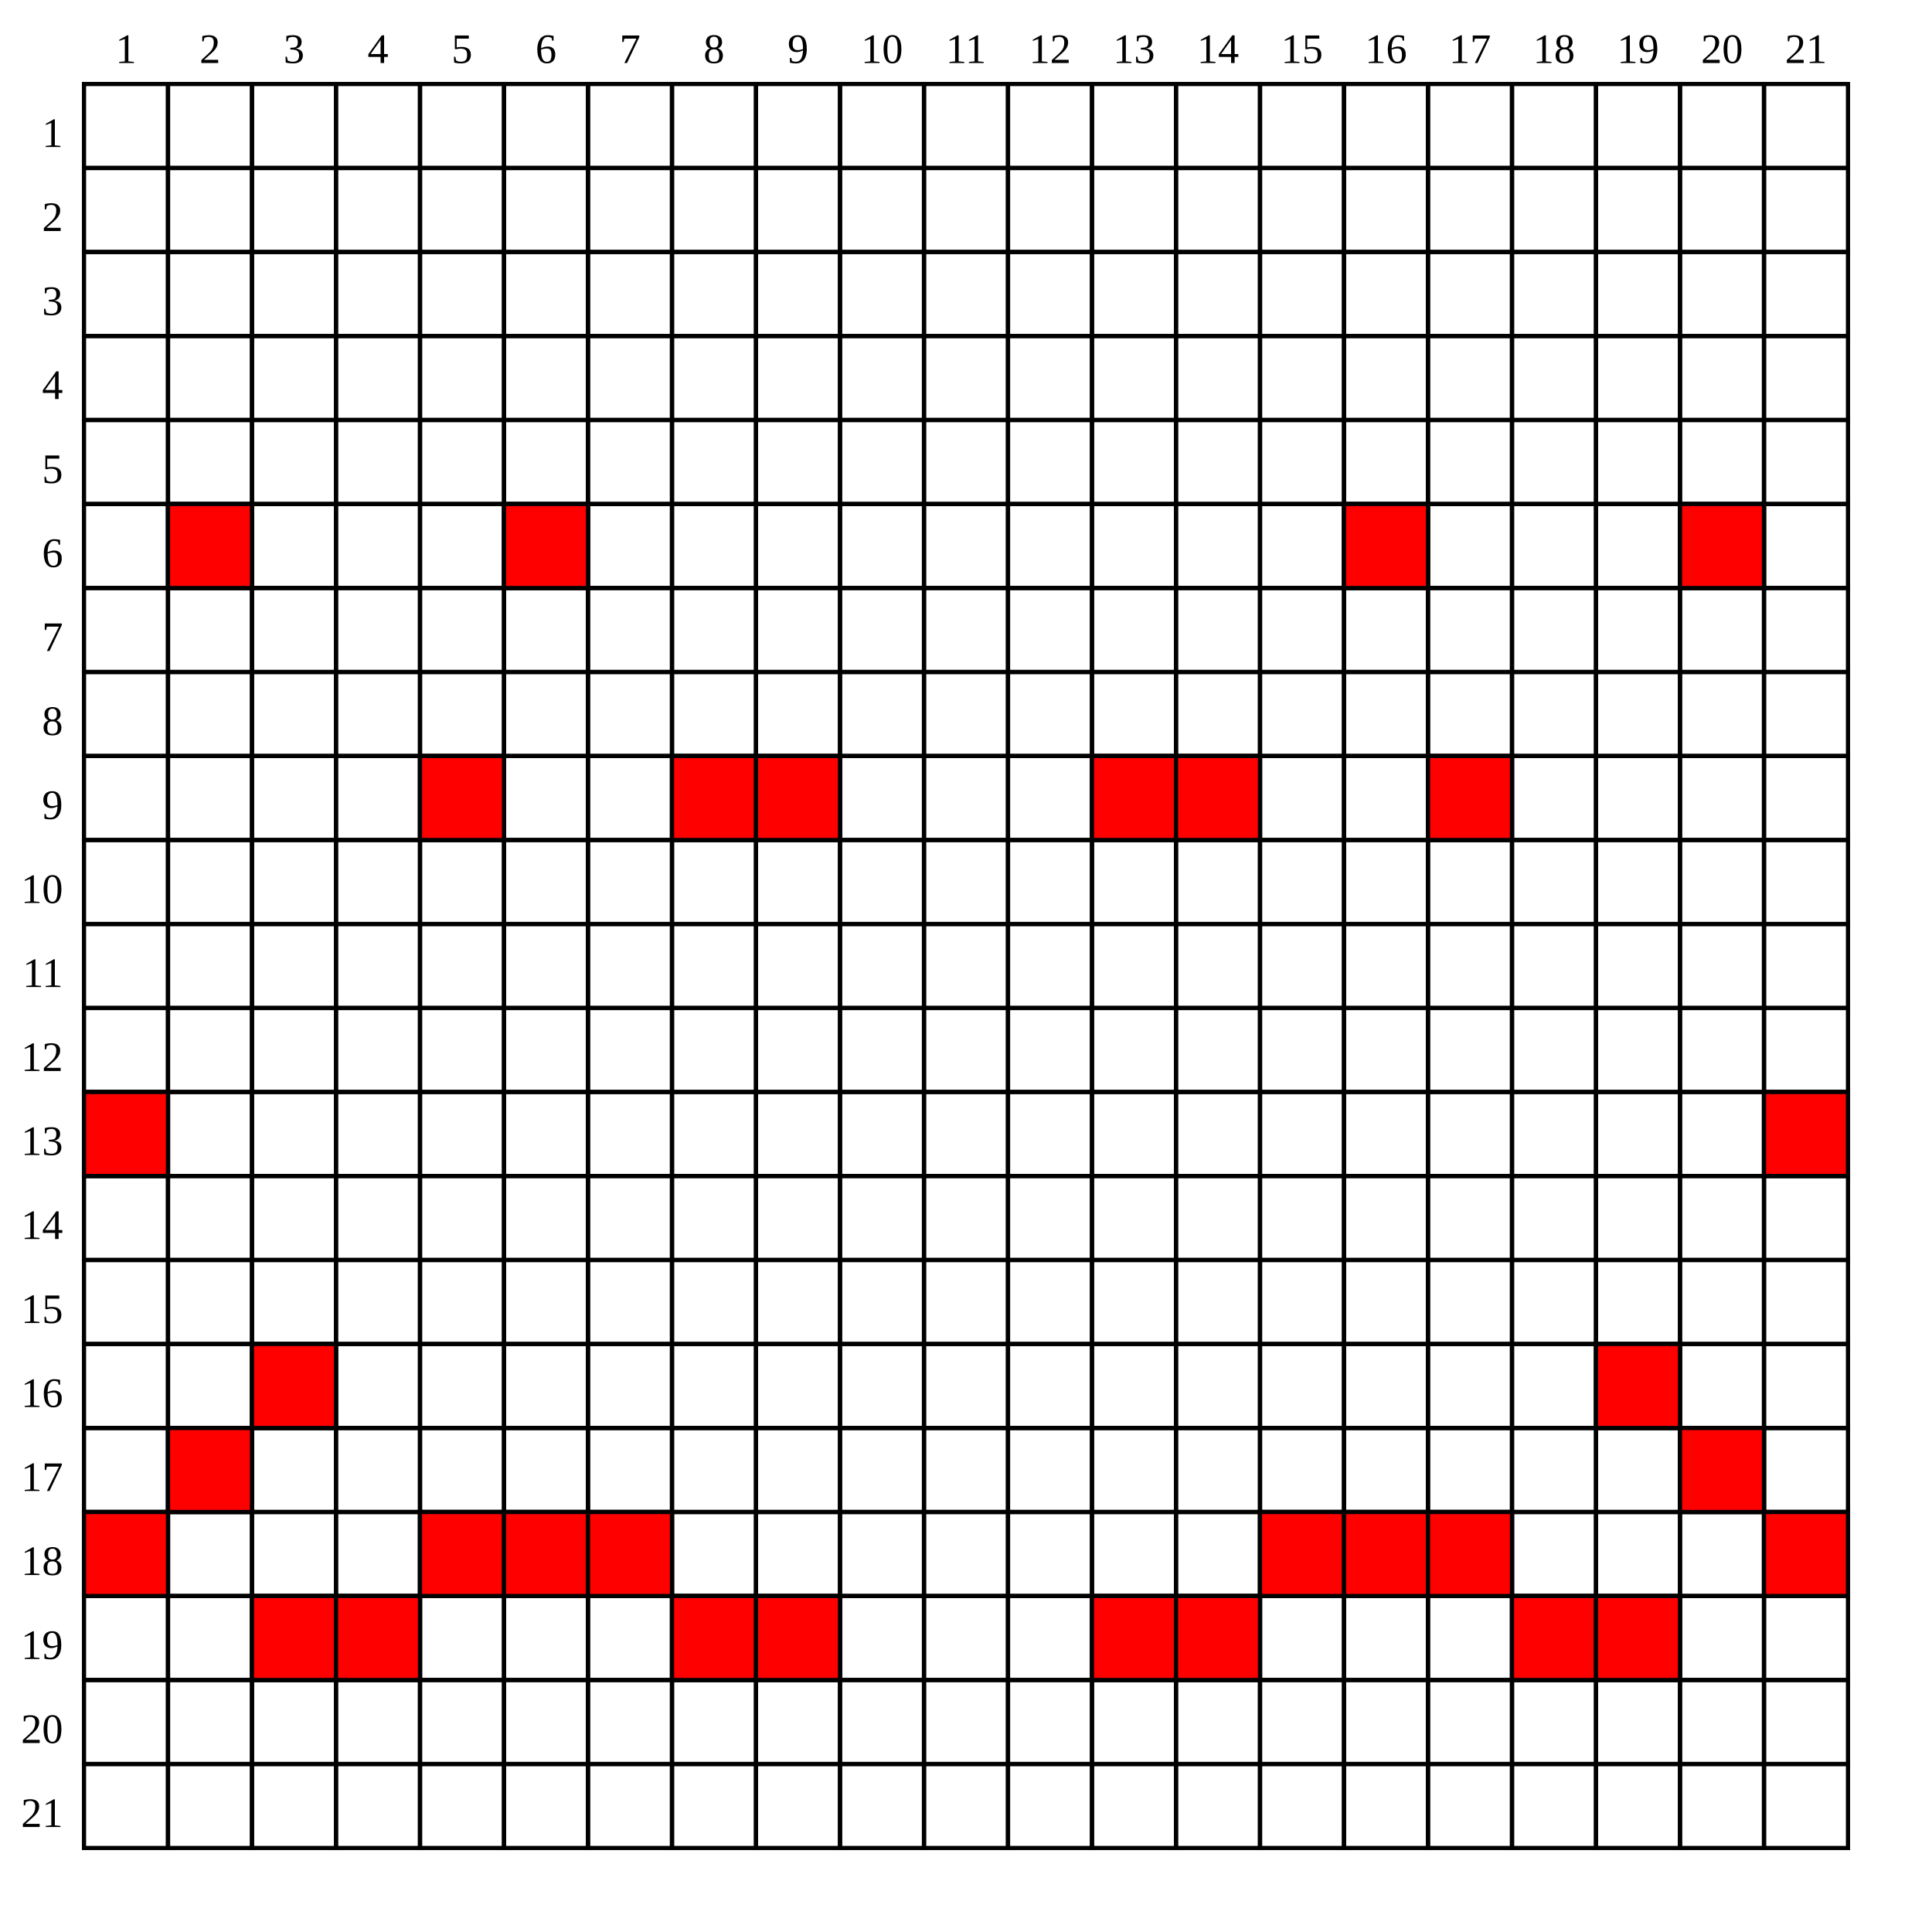
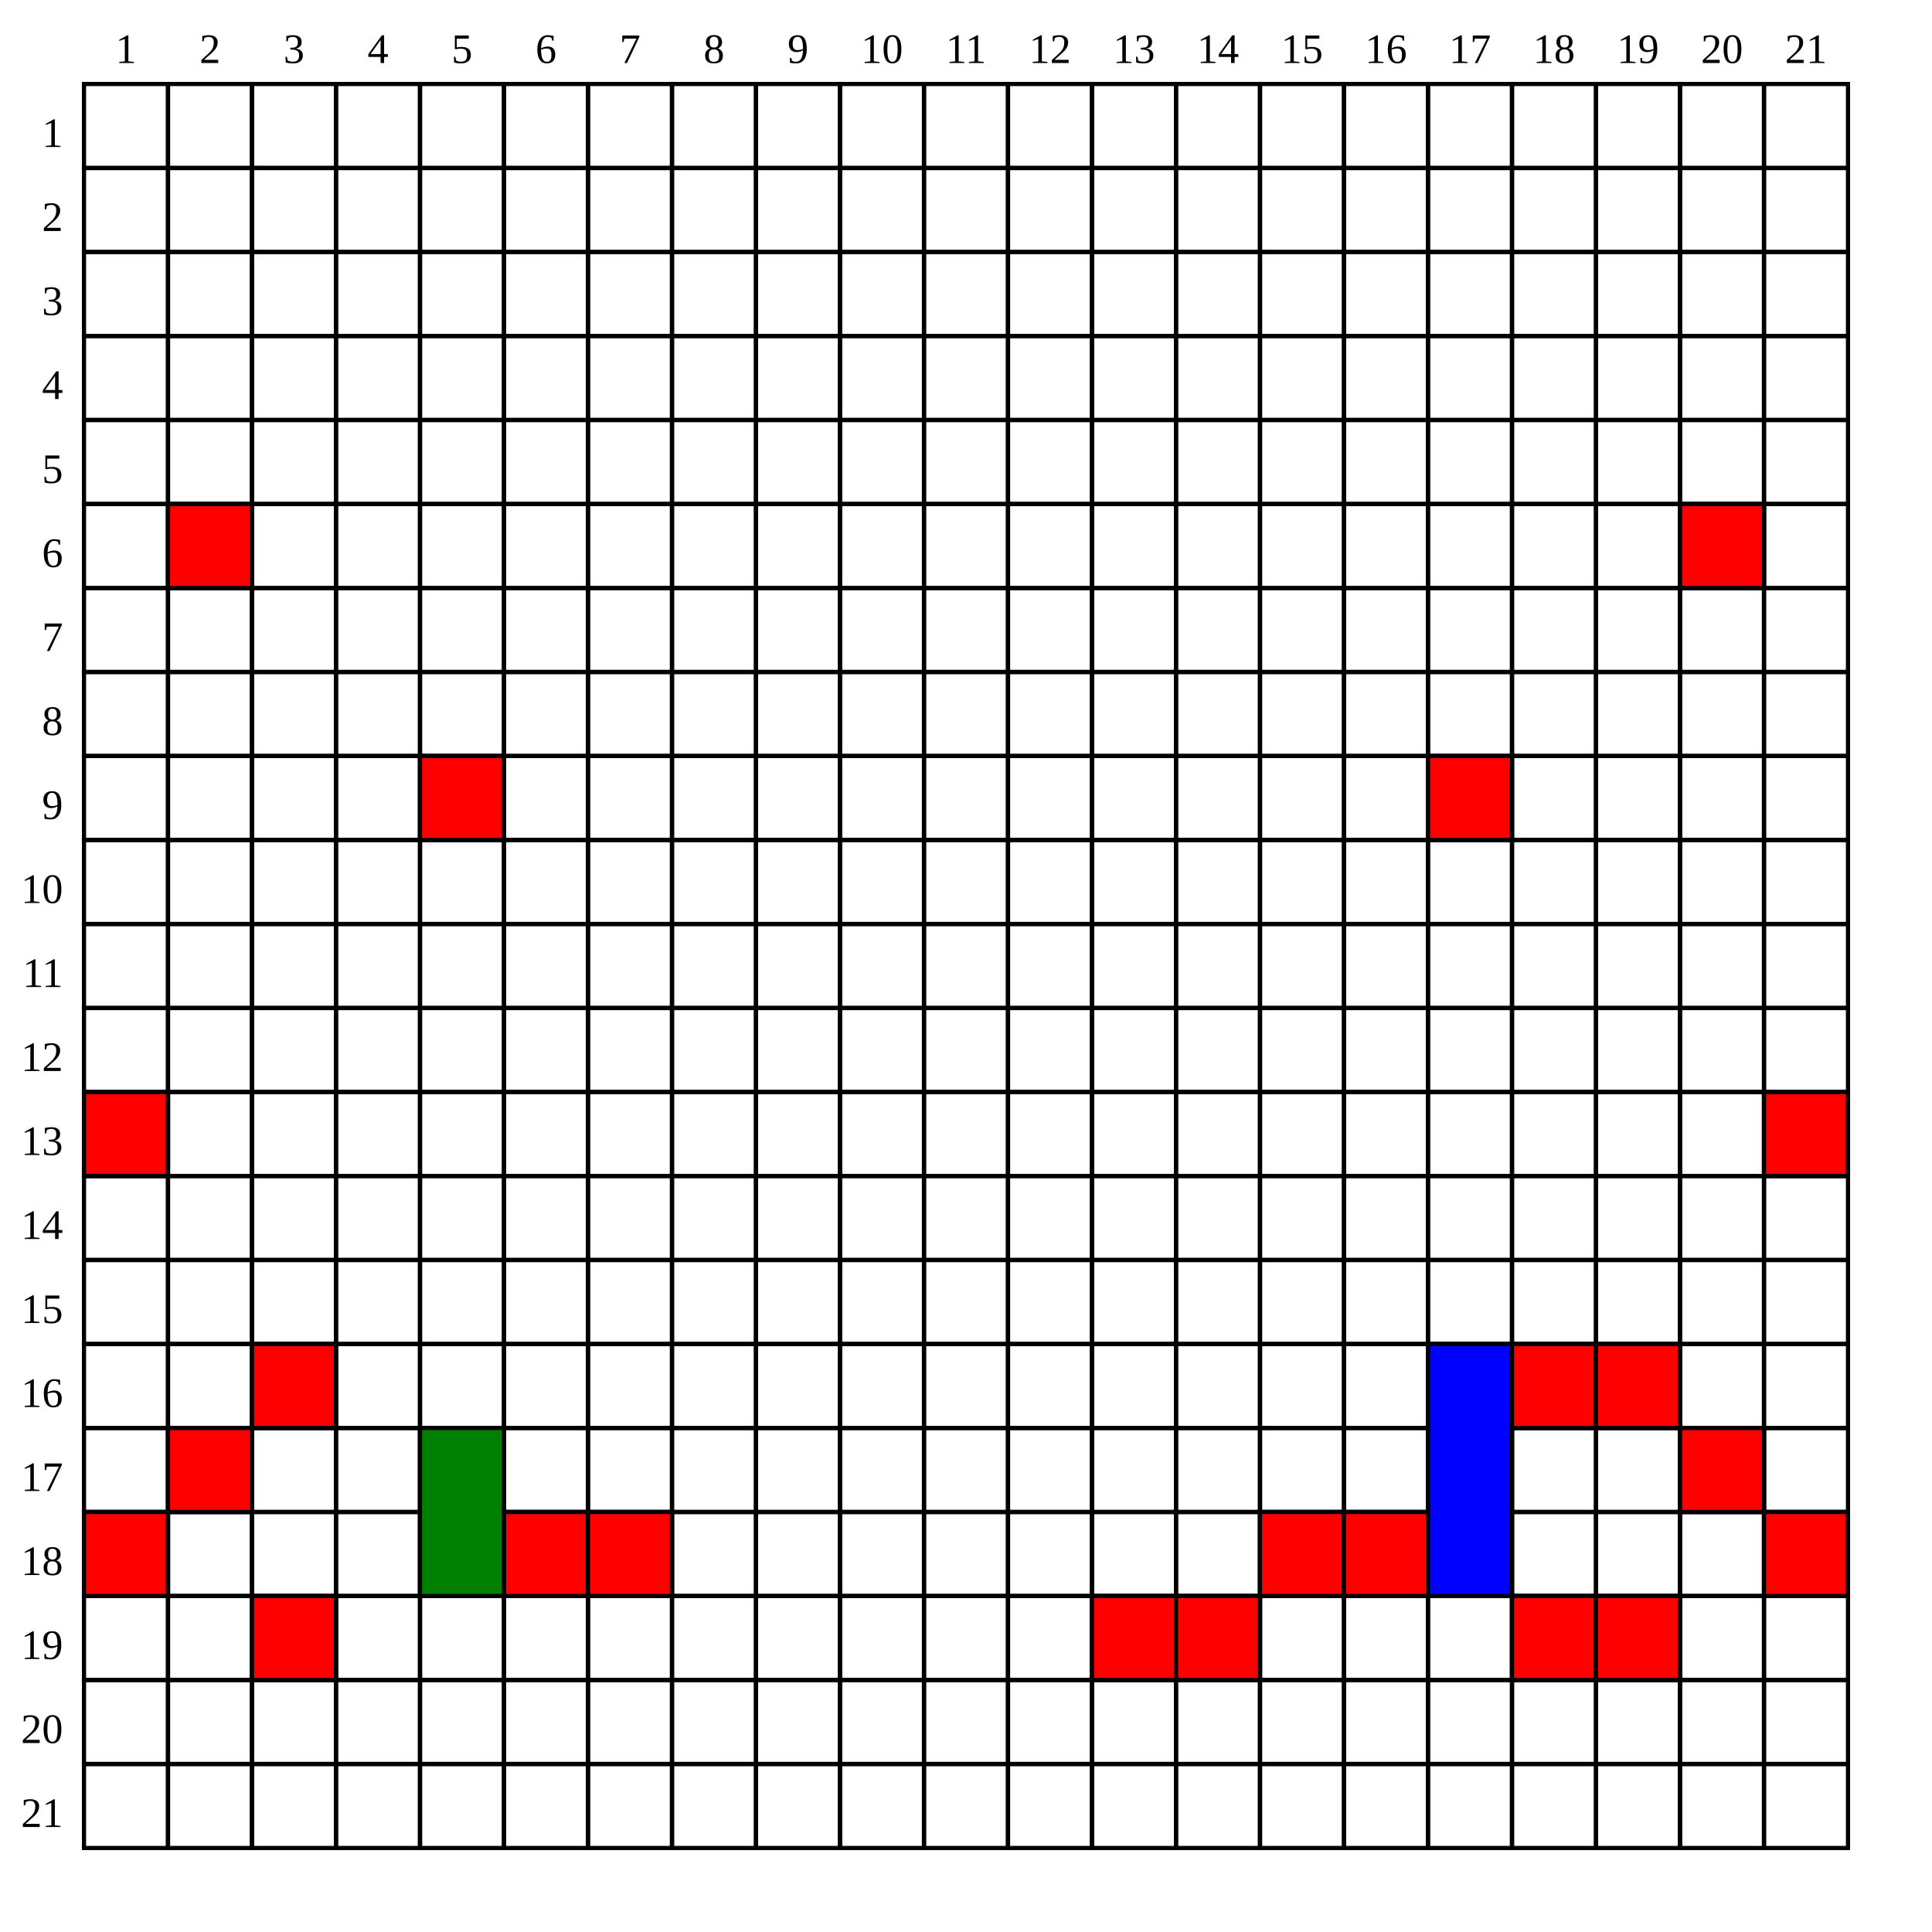
<svg xmlns="http://www.w3.org/2000/svg" baseProfile="full" height="2300" version="1.1" width="2300">
  <defs />
  <rect fill="white" height="2300" width="2300" x="0" y="0" />
  <rect fill="none" height="100" stroke="black" stroke-width="5" width="100" x="100" y="100" />
  <rect fill="none" height="100" stroke="black" stroke-width="5" width="100" x="100" y="200" />
  <rect fill="none" height="100" stroke="black" stroke-width="5" width="100" x="100" y="300" />
  <rect fill="none" height="100" stroke="black" stroke-width="5" width="100" x="100" y="400" />
  <rect fill="none" height="100" stroke="black" stroke-width="5" width="100" x="100" y="500" />
  <rect fill="none" height="100" stroke="black" stroke-width="5" width="100" x="100" y="600" />
  <rect fill="none" height="100" stroke="black" stroke-width="5" width="100" x="100" y="700" />
  <rect fill="none" height="100" stroke="black" stroke-width="5" width="100" x="100" y="800" />
  <rect fill="none" height="100" stroke="black" stroke-width="5" width="100" x="100" y="900" />
  <rect fill="none" height="100" stroke="black" stroke-width="5" width="100" x="100" y="1000" />
  <rect fill="none" height="100" stroke="black" stroke-width="5" width="100" x="100" y="1100" />
  <rect fill="none" height="100" stroke="black" stroke-width="5" width="100" x="100" y="1200" />
  <rect fill="none" height="100" stroke="black" stroke-width="5" width="100" x="100" y="1300" />
  <rect fill="none" height="100" stroke="black" stroke-width="5" width="100" x="100" y="1400" />
  <rect fill="none" height="100" stroke="black" stroke-width="5" width="100" x="100" y="1500" />
  <rect fill="none" height="100" stroke="black" stroke-width="5" width="100" x="100" y="1600" />
  <rect fill="none" height="100" stroke="black" stroke-width="5" width="100" x="100" y="1700" />
  <rect fill="none" height="100" stroke="black" stroke-width="5" width="100" x="100" y="1800" />
  <rect fill="none" height="100" stroke="black" stroke-width="5" width="100" x="100" y="1900" />
  <rect fill="none" height="100" stroke="black" stroke-width="5" width="100" x="100" y="2000" />
  <rect fill="none" height="100" stroke="black" stroke-width="5" width="100" x="100" y="2100" />
  <rect fill="none" height="100" stroke="black" stroke-width="5" width="100" x="200" y="100" />
  <rect fill="none" height="100" stroke="black" stroke-width="5" width="100" x="200" y="200" />
  <rect fill="none" height="100" stroke="black" stroke-width="5" width="100" x="200" y="300" />
  <rect fill="none" height="100" stroke="black" stroke-width="5" width="100" x="200" y="400" />
  <rect fill="none" height="100" stroke="black" stroke-width="5" width="100" x="200" y="500" />
  <rect fill="none" height="100" stroke="black" stroke-width="5" width="100" x="200" y="600" />
  <rect fill="none" height="100" stroke="black" stroke-width="5" width="100" x="200" y="700" />
  <rect fill="none" height="100" stroke="black" stroke-width="5" width="100" x="200" y="800" />
  <rect fill="none" height="100" stroke="black" stroke-width="5" width="100" x="200" y="900" />
  <rect fill="none" height="100" stroke="black" stroke-width="5" width="100" x="200" y="1000" />
  <rect fill="none" height="100" stroke="black" stroke-width="5" width="100" x="200" y="1100" />
  <rect fill="none" height="100" stroke="black" stroke-width="5" width="100" x="200" y="1200" />
  <rect fill="none" height="100" stroke="black" stroke-width="5" width="100" x="200" y="1300" />
  <rect fill="none" height="100" stroke="black" stroke-width="5" width="100" x="200" y="1400" />
  <rect fill="none" height="100" stroke="black" stroke-width="5" width="100" x="200" y="1500" />
  <rect fill="none" height="100" stroke="black" stroke-width="5" width="100" x="200" y="1600" />
  <rect fill="none" height="100" stroke="black" stroke-width="5" width="100" x="200" y="1700" />
  <rect fill="none" height="100" stroke="black" stroke-width="5" width="100" x="200" y="1800" />
  <rect fill="none" height="100" stroke="black" stroke-width="5" width="100" x="200" y="1900" />
  <rect fill="none" height="100" stroke="black" stroke-width="5" width="100" x="200" y="2000" />
  <rect fill="none" height="100" stroke="black" stroke-width="5" width="100" x="200" y="2100" />
  <rect fill="none" height="100" stroke="black" stroke-width="5" width="100" x="300" y="100" />
  <rect fill="none" height="100" stroke="black" stroke-width="5" width="100" x="300" y="200" />
  <rect fill="none" height="100" stroke="black" stroke-width="5" width="100" x="300" y="300" />
  <rect fill="none" height="100" stroke="black" stroke-width="5" width="100" x="300" y="400" />
  <rect fill="none" height="100" stroke="black" stroke-width="5" width="100" x="300" y="500" />
  <rect fill="none" height="100" stroke="black" stroke-width="5" width="100" x="300" y="600" />
  <rect fill="none" height="100" stroke="black" stroke-width="5" width="100" x="300" y="700" />
  <rect fill="none" height="100" stroke="black" stroke-width="5" width="100" x="300" y="800" />
  <rect fill="none" height="100" stroke="black" stroke-width="5" width="100" x="300" y="900" />
  <rect fill="none" height="100" stroke="black" stroke-width="5" width="100" x="300" y="1000" />
  <rect fill="none" height="100" stroke="black" stroke-width="5" width="100" x="300" y="1100" />
  <rect fill="none" height="100" stroke="black" stroke-width="5" width="100" x="300" y="1200" />
  <rect fill="none" height="100" stroke="black" stroke-width="5" width="100" x="300" y="1300" />
  <rect fill="none" height="100" stroke="black" stroke-width="5" width="100" x="300" y="1400" />
  <rect fill="none" height="100" stroke="black" stroke-width="5" width="100" x="300" y="1500" />
  <rect fill="none" height="100" stroke="black" stroke-width="5" width="100" x="300" y="1600" />
  <rect fill="none" height="100" stroke="black" stroke-width="5" width="100" x="300" y="1700" />
  <rect fill="none" height="100" stroke="black" stroke-width="5" width="100" x="300" y="1800" />
  <rect fill="none" height="100" stroke="black" stroke-width="5" width="100" x="300" y="1900" />
  <rect fill="none" height="100" stroke="black" stroke-width="5" width="100" x="300" y="2000" />
  <rect fill="none" height="100" stroke="black" stroke-width="5" width="100" x="300" y="2100" />
  <rect fill="none" height="100" stroke="black" stroke-width="5" width="100" x="400" y="100" />
  <rect fill="none" height="100" stroke="black" stroke-width="5" width="100" x="400" y="200" />
  <rect fill="none" height="100" stroke="black" stroke-width="5" width="100" x="400" y="300" />
  <rect fill="none" height="100" stroke="black" stroke-width="5" width="100" x="400" y="400" />
  <rect fill="none" height="100" stroke="black" stroke-width="5" width="100" x="400" y="500" />
  <rect fill="none" height="100" stroke="black" stroke-width="5" width="100" x="400" y="600" />
  <rect fill="none" height="100" stroke="black" stroke-width="5" width="100" x="400" y="700" />
  <rect fill="none" height="100" stroke="black" stroke-width="5" width="100" x="400" y="800" />
  <rect fill="none" height="100" stroke="black" stroke-width="5" width="100" x="400" y="900" />
  <rect fill="none" height="100" stroke="black" stroke-width="5" width="100" x="400" y="1000" />
  <rect fill="none" height="100" stroke="black" stroke-width="5" width="100" x="400" y="1100" />
  <rect fill="none" height="100" stroke="black" stroke-width="5" width="100" x="400" y="1200" />
  <rect fill="none" height="100" stroke="black" stroke-width="5" width="100" x="400" y="1300" />
  <rect fill="none" height="100" stroke="black" stroke-width="5" width="100" x="400" y="1400" />
  <rect fill="none" height="100" stroke="black" stroke-width="5" width="100" x="400" y="1500" />
  <rect fill="none" height="100" stroke="black" stroke-width="5" width="100" x="400" y="1600" />
  <rect fill="none" height="100" stroke="black" stroke-width="5" width="100" x="400" y="1700" />
  <rect fill="none" height="100" stroke="black" stroke-width="5" width="100" x="400" y="1800" />
  <rect fill="none" height="100" stroke="black" stroke-width="5" width="100" x="400" y="1900" />
  <rect fill="none" height="100" stroke="black" stroke-width="5" width="100" x="400" y="2000" />
  <rect fill="none" height="100" stroke="black" stroke-width="5" width="100" x="400" y="2100" />
  <rect fill="none" height="100" stroke="black" stroke-width="5" width="100" x="500" y="100" />
  <rect fill="none" height="100" stroke="black" stroke-width="5" width="100" x="500" y="200" />
  <rect fill="none" height="100" stroke="black" stroke-width="5" width="100" x="500" y="300" />
  <rect fill="none" height="100" stroke="black" stroke-width="5" width="100" x="500" y="400" />
  <rect fill="none" height="100" stroke="black" stroke-width="5" width="100" x="500" y="500" />
  <rect fill="none" height="100" stroke="black" stroke-width="5" width="100" x="500" y="600" />
  <rect fill="none" height="100" stroke="black" stroke-width="5" width="100" x="500" y="700" />
  <rect fill="none" height="100" stroke="black" stroke-width="5" width="100" x="500" y="800" />
  <rect fill="none" height="100" stroke="black" stroke-width="5" width="100" x="500" y="900" />
  <rect fill="none" height="100" stroke="black" stroke-width="5" width="100" x="500" y="1000" />
  <rect fill="none" height="100" stroke="black" stroke-width="5" width="100" x="500" y="1100" />
  <rect fill="none" height="100" stroke="black" stroke-width="5" width="100" x="500" y="1200" />
  <rect fill="none" height="100" stroke="black" stroke-width="5" width="100" x="500" y="1300" />
  <rect fill="none" height="100" stroke="black" stroke-width="5" width="100" x="500" y="1400" />
  <rect fill="none" height="100" stroke="black" stroke-width="5" width="100" x="500" y="1500" />
  <rect fill="none" height="100" stroke="black" stroke-width="5" width="100" x="500" y="1600" />
  <rect fill="none" height="100" stroke="black" stroke-width="5" width="100" x="500" y="1700" />
  <rect fill="none" height="100" stroke="black" stroke-width="5" width="100" x="500" y="1800" />
  <rect fill="none" height="100" stroke="black" stroke-width="5" width="100" x="500" y="1900" />
  <rect fill="none" height="100" stroke="black" stroke-width="5" width="100" x="500" y="2000" />
  <rect fill="none" height="100" stroke="black" stroke-width="5" width="100" x="500" y="2100" />
  <rect fill="none" height="100" stroke="black" stroke-width="5" width="100" x="600" y="100" />
  <rect fill="none" height="100" stroke="black" stroke-width="5" width="100" x="600" y="200" />
  <rect fill="none" height="100" stroke="black" stroke-width="5" width="100" x="600" y="300" />
  <rect fill="none" height="100" stroke="black" stroke-width="5" width="100" x="600" y="400" />
  <rect fill="none" height="100" stroke="black" stroke-width="5" width="100" x="600" y="500" />
  <rect fill="none" height="100" stroke="black" stroke-width="5" width="100" x="600" y="600" />
  <rect fill="none" height="100" stroke="black" stroke-width="5" width="100" x="600" y="700" />
  <rect fill="none" height="100" stroke="black" stroke-width="5" width="100" x="600" y="800" />
  <rect fill="none" height="100" stroke="black" stroke-width="5" width="100" x="600" y="900" />
  <rect fill="none" height="100" stroke="black" stroke-width="5" width="100" x="600" y="1000" />
  <rect fill="none" height="100" stroke="black" stroke-width="5" width="100" x="600" y="1100" />
  <rect fill="none" height="100" stroke="black" stroke-width="5" width="100" x="600" y="1200" />
  <rect fill="none" height="100" stroke="black" stroke-width="5" width="100" x="600" y="1300" />
  <rect fill="none" height="100" stroke="black" stroke-width="5" width="100" x="600" y="1400" />
  <rect fill="none" height="100" stroke="black" stroke-width="5" width="100" x="600" y="1500" />
  <rect fill="none" height="100" stroke="black" stroke-width="5" width="100" x="600" y="1600" />
  <rect fill="none" height="100" stroke="black" stroke-width="5" width="100" x="600" y="1700" />
  <rect fill="none" height="100" stroke="black" stroke-width="5" width="100" x="600" y="1800" />
  <rect fill="none" height="100" stroke="black" stroke-width="5" width="100" x="600" y="1900" />
  <rect fill="none" height="100" stroke="black" stroke-width="5" width="100" x="600" y="2000" />
  <rect fill="none" height="100" stroke="black" stroke-width="5" width="100" x="600" y="2100" />
  <rect fill="none" height="100" stroke="black" stroke-width="5" width="100" x="700" y="100" />
  <rect fill="none" height="100" stroke="black" stroke-width="5" width="100" x="700" y="200" />
  <rect fill="none" height="100" stroke="black" stroke-width="5" width="100" x="700" y="300" />
  <rect fill="none" height="100" stroke="black" stroke-width="5" width="100" x="700" y="400" />
  <rect fill="none" height="100" stroke="black" stroke-width="5" width="100" x="700" y="500" />
  <rect fill="none" height="100" stroke="black" stroke-width="5" width="100" x="700" y="600" />
  <rect fill="none" height="100" stroke="black" stroke-width="5" width="100" x="700" y="700" />
  <rect fill="none" height="100" stroke="black" stroke-width="5" width="100" x="700" y="800" />
  <rect fill="none" height="100" stroke="black" stroke-width="5" width="100" x="700" y="900" />
  <rect fill="none" height="100" stroke="black" stroke-width="5" width="100" x="700" y="1000" />
  <rect fill="none" height="100" stroke="black" stroke-width="5" width="100" x="700" y="1100" />
  <rect fill="none" height="100" stroke="black" stroke-width="5" width="100" x="700" y="1200" />
  <rect fill="none" height="100" stroke="black" stroke-width="5" width="100" x="700" y="1300" />
  <rect fill="none" height="100" stroke="black" stroke-width="5" width="100" x="700" y="1400" />
  <rect fill="none" height="100" stroke="black" stroke-width="5" width="100" x="700" y="1500" />
  <rect fill="none" height="100" stroke="black" stroke-width="5" width="100" x="700" y="1600" />
  <rect fill="none" height="100" stroke="black" stroke-width="5" width="100" x="700" y="1700" />
  <rect fill="none" height="100" stroke="black" stroke-width="5" width="100" x="700" y="1800" />
  <rect fill="none" height="100" stroke="black" stroke-width="5" width="100" x="700" y="1900" />
  <rect fill="none" height="100" stroke="black" stroke-width="5" width="100" x="700" y="2000" />
  <rect fill="none" height="100" stroke="black" stroke-width="5" width="100" x="700" y="2100" />
  <rect fill="none" height="100" stroke="black" stroke-width="5" width="100" x="800" y="100" />
  <rect fill="none" height="100" stroke="black" stroke-width="5" width="100" x="800" y="200" />
  <rect fill="none" height="100" stroke="black" stroke-width="5" width="100" x="800" y="300" />
  <rect fill="none" height="100" stroke="black" stroke-width="5" width="100" x="800" y="400" />
  <rect fill="none" height="100" stroke="black" stroke-width="5" width="100" x="800" y="500" />
  <rect fill="none" height="100" stroke="black" stroke-width="5" width="100" x="800" y="600" />
  <rect fill="none" height="100" stroke="black" stroke-width="5" width="100" x="800" y="700" />
  <rect fill="none" height="100" stroke="black" stroke-width="5" width="100" x="800" y="800" />
  <rect fill="none" height="100" stroke="black" stroke-width="5" width="100" x="800" y="900" />
  <rect fill="none" height="100" stroke="black" stroke-width="5" width="100" x="800" y="1000" />
  <rect fill="none" height="100" stroke="black" stroke-width="5" width="100" x="800" y="1100" />
  <rect fill="none" height="100" stroke="black" stroke-width="5" width="100" x="800" y="1200" />
  <rect fill="none" height="100" stroke="black" stroke-width="5" width="100" x="800" y="1300" />
  <rect fill="none" height="100" stroke="black" stroke-width="5" width="100" x="800" y="1400" />
  <rect fill="none" height="100" stroke="black" stroke-width="5" width="100" x="800" y="1500" />
  <rect fill="none" height="100" stroke="black" stroke-width="5" width="100" x="800" y="1600" />
  <rect fill="none" height="100" stroke="black" stroke-width="5" width="100" x="800" y="1700" />
  <rect fill="none" height="100" stroke="black" stroke-width="5" width="100" x="800" y="1800" />
  <rect fill="none" height="100" stroke="black" stroke-width="5" width="100" x="800" y="1900" />
  <rect fill="none" height="100" stroke="black" stroke-width="5" width="100" x="800" y="2000" />
  <rect fill="none" height="100" stroke="black" stroke-width="5" width="100" x="800" y="2100" />
  <rect fill="none" height="100" stroke="black" stroke-width="5" width="100" x="900" y="100" />
  <rect fill="none" height="100" stroke="black" stroke-width="5" width="100" x="900" y="200" />
  <rect fill="none" height="100" stroke="black" stroke-width="5" width="100" x="900" y="300" />
  <rect fill="none" height="100" stroke="black" stroke-width="5" width="100" x="900" y="400" />
  <rect fill="none" height="100" stroke="black" stroke-width="5" width="100" x="900" y="500" />
  <rect fill="none" height="100" stroke="black" stroke-width="5" width="100" x="900" y="600" />
  <rect fill="none" height="100" stroke="black" stroke-width="5" width="100" x="900" y="700" />
  <rect fill="none" height="100" stroke="black" stroke-width="5" width="100" x="900" y="800" />
  <rect fill="none" height="100" stroke="black" stroke-width="5" width="100" x="900" y="900" />
  <rect fill="none" height="100" stroke="black" stroke-width="5" width="100" x="900" y="1000" />
  <rect fill="none" height="100" stroke="black" stroke-width="5" width="100" x="900" y="1100" />
  <rect fill="none" height="100" stroke="black" stroke-width="5" width="100" x="900" y="1200" />
  <rect fill="none" height="100" stroke="black" stroke-width="5" width="100" x="900" y="1300" />
  <rect fill="none" height="100" stroke="black" stroke-width="5" width="100" x="900" y="1400" />
  <rect fill="none" height="100" stroke="black" stroke-width="5" width="100" x="900" y="1500" />
  <rect fill="none" height="100" stroke="black" stroke-width="5" width="100" x="900" y="1600" />
  <rect fill="none" height="100" stroke="black" stroke-width="5" width="100" x="900" y="1700" />
  <rect fill="none" height="100" stroke="black" stroke-width="5" width="100" x="900" y="1800" />
  <rect fill="none" height="100" stroke="black" stroke-width="5" width="100" x="900" y="1900" />
  <rect fill="none" height="100" stroke="black" stroke-width="5" width="100" x="900" y="2000" />
  <rect fill="none" height="100" stroke="black" stroke-width="5" width="100" x="900" y="2100" />
  <rect fill="none" height="100" stroke="black" stroke-width="5" width="100" x="1000" y="100" />
  <rect fill="none" height="100" stroke="black" stroke-width="5" width="100" x="1000" y="200" />
  <rect fill="none" height="100" stroke="black" stroke-width="5" width="100" x="1000" y="300" />
  <rect fill="none" height="100" stroke="black" stroke-width="5" width="100" x="1000" y="400" />
  <rect fill="none" height="100" stroke="black" stroke-width="5" width="100" x="1000" y="500" />
  <rect fill="none" height="100" stroke="black" stroke-width="5" width="100" x="1000" y="600" />
  <rect fill="none" height="100" stroke="black" stroke-width="5" width="100" x="1000" y="700" />
  <rect fill="none" height="100" stroke="black" stroke-width="5" width="100" x="1000" y="800" />
  <rect fill="none" height="100" stroke="black" stroke-width="5" width="100" x="1000" y="900" />
  <rect fill="none" height="100" stroke="black" stroke-width="5" width="100" x="1000" y="1000" />
  <rect fill="none" height="100" stroke="black" stroke-width="5" width="100" x="1000" y="1100" />
  <rect fill="none" height="100" stroke="black" stroke-width="5" width="100" x="1000" y="1200" />
  <rect fill="none" height="100" stroke="black" stroke-width="5" width="100" x="1000" y="1300" />
  <rect fill="none" height="100" stroke="black" stroke-width="5" width="100" x="1000" y="1400" />
  <rect fill="none" height="100" stroke="black" stroke-width="5" width="100" x="1000" y="1500" />
  <rect fill="none" height="100" stroke="black" stroke-width="5" width="100" x="1000" y="1600" />
  <rect fill="none" height="100" stroke="black" stroke-width="5" width="100" x="1000" y="1700" />
  <rect fill="none" height="100" stroke="black" stroke-width="5" width="100" x="1000" y="1800" />
  <rect fill="none" height="100" stroke="black" stroke-width="5" width="100" x="1000" y="1900" />
  <rect fill="none" height="100" stroke="black" stroke-width="5" width="100" x="1000" y="2000" />
  <rect fill="none" height="100" stroke="black" stroke-width="5" width="100" x="1000" y="2100" />
  <rect fill="none" height="100" stroke="black" stroke-width="5" width="100" x="1100" y="100" />
  <rect fill="none" height="100" stroke="black" stroke-width="5" width="100" x="1100" y="200" />
  <rect fill="none" height="100" stroke="black" stroke-width="5" width="100" x="1100" y="300" />
  <rect fill="none" height="100" stroke="black" stroke-width="5" width="100" x="1100" y="400" />
  <rect fill="none" height="100" stroke="black" stroke-width="5" width="100" x="1100" y="500" />
  <rect fill="none" height="100" stroke="black" stroke-width="5" width="100" x="1100" y="600" />
  <rect fill="none" height="100" stroke="black" stroke-width="5" width="100" x="1100" y="700" />
  <rect fill="none" height="100" stroke="black" stroke-width="5" width="100" x="1100" y="800" />
  <rect fill="none" height="100" stroke="black" stroke-width="5" width="100" x="1100" y="900" />
  <rect fill="none" height="100" stroke="black" stroke-width="5" width="100" x="1100" y="1000" />
  <rect fill="none" height="100" stroke="black" stroke-width="5" width="100" x="1100" y="1100" />
  <rect fill="none" height="100" stroke="black" stroke-width="5" width="100" x="1100" y="1200" />
  <rect fill="none" height="100" stroke="black" stroke-width="5" width="100" x="1100" y="1300" />
  <rect fill="none" height="100" stroke="black" stroke-width="5" width="100" x="1100" y="1400" />
  <rect fill="none" height="100" stroke="black" stroke-width="5" width="100" x="1100" y="1500" />
  <rect fill="none" height="100" stroke="black" stroke-width="5" width="100" x="1100" y="1600" />
  <rect fill="none" height="100" stroke="black" stroke-width="5" width="100" x="1100" y="1700" />
  <rect fill="none" height="100" stroke="black" stroke-width="5" width="100" x="1100" y="1800" />
  <rect fill="none" height="100" stroke="black" stroke-width="5" width="100" x="1100" y="1900" />
  <rect fill="none" height="100" stroke="black" stroke-width="5" width="100" x="1100" y="2000" />
  <rect fill="none" height="100" stroke="black" stroke-width="5" width="100" x="1100" y="2100" />
  <rect fill="none" height="100" stroke="black" stroke-width="5" width="100" x="1200" y="100" />
  <rect fill="none" height="100" stroke="black" stroke-width="5" width="100" x="1200" y="200" />
  <rect fill="none" height="100" stroke="black" stroke-width="5" width="100" x="1200" y="300" />
  <rect fill="none" height="100" stroke="black" stroke-width="5" width="100" x="1200" y="400" />
  <rect fill="none" height="100" stroke="black" stroke-width="5" width="100" x="1200" y="500" />
  <rect fill="none" height="100" stroke="black" stroke-width="5" width="100" x="1200" y="600" />
  <rect fill="none" height="100" stroke="black" stroke-width="5" width="100" x="1200" y="700" />
  <rect fill="none" height="100" stroke="black" stroke-width="5" width="100" x="1200" y="800" />
  <rect fill="none" height="100" stroke="black" stroke-width="5" width="100" x="1200" y="900" />
  <rect fill="none" height="100" stroke="black" stroke-width="5" width="100" x="1200" y="1000" />
  <rect fill="none" height="100" stroke="black" stroke-width="5" width="100" x="1200" y="1100" />
  <rect fill="none" height="100" stroke="black" stroke-width="5" width="100" x="1200" y="1200" />
  <rect fill="none" height="100" stroke="black" stroke-width="5" width="100" x="1200" y="1300" />
  <rect fill="none" height="100" stroke="black" stroke-width="5" width="100" x="1200" y="1400" />
  <rect fill="none" height="100" stroke="black" stroke-width="5" width="100" x="1200" y="1500" />
  <rect fill="none" height="100" stroke="black" stroke-width="5" width="100" x="1200" y="1600" />
  <rect fill="none" height="100" stroke="black" stroke-width="5" width="100" x="1200" y="1700" />
  <rect fill="none" height="100" stroke="black" stroke-width="5" width="100" x="1200" y="1800" />
  <rect fill="none" height="100" stroke="black" stroke-width="5" width="100" x="1200" y="1900" />
  <rect fill="none" height="100" stroke="black" stroke-width="5" width="100" x="1200" y="2000" />
  <rect fill="none" height="100" stroke="black" stroke-width="5" width="100" x="1200" y="2100" />
  <rect fill="none" height="100" stroke="black" stroke-width="5" width="100" x="1300" y="100" />
  <rect fill="none" height="100" stroke="black" stroke-width="5" width="100" x="1300" y="200" />
  <rect fill="none" height="100" stroke="black" stroke-width="5" width="100" x="1300" y="300" />
  <rect fill="none" height="100" stroke="black" stroke-width="5" width="100" x="1300" y="400" />
  <rect fill="none" height="100" stroke="black" stroke-width="5" width="100" x="1300" y="500" />
  <rect fill="none" height="100" stroke="black" stroke-width="5" width="100" x="1300" y="600" />
  <rect fill="none" height="100" stroke="black" stroke-width="5" width="100" x="1300" y="700" />
  <rect fill="none" height="100" stroke="black" stroke-width="5" width="100" x="1300" y="800" />
  <rect fill="none" height="100" stroke="black" stroke-width="5" width="100" x="1300" y="900" />
  <rect fill="none" height="100" stroke="black" stroke-width="5" width="100" x="1300" y="1000" />
  <rect fill="none" height="100" stroke="black" stroke-width="5" width="100" x="1300" y="1100" />
  <rect fill="none" height="100" stroke="black" stroke-width="5" width="100" x="1300" y="1200" />
  <rect fill="none" height="100" stroke="black" stroke-width="5" width="100" x="1300" y="1300" />
  <rect fill="none" height="100" stroke="black" stroke-width="5" width="100" x="1300" y="1400" />
  <rect fill="none" height="100" stroke="black" stroke-width="5" width="100" x="1300" y="1500" />
  <rect fill="none" height="100" stroke="black" stroke-width="5" width="100" x="1300" y="1600" />
  <rect fill="none" height="100" stroke="black" stroke-width="5" width="100" x="1300" y="1700" />
  <rect fill="none" height="100" stroke="black" stroke-width="5" width="100" x="1300" y="1800" />
  <rect fill="none" height="100" stroke="black" stroke-width="5" width="100" x="1300" y="1900" />
  <rect fill="none" height="100" stroke="black" stroke-width="5" width="100" x="1300" y="2000" />
  <rect fill="none" height="100" stroke="black" stroke-width="5" width="100" x="1300" y="2100" />
  <rect fill="none" height="100" stroke="black" stroke-width="5" width="100" x="1400" y="100" />
  <rect fill="none" height="100" stroke="black" stroke-width="5" width="100" x="1400" y="200" />
  <rect fill="none" height="100" stroke="black" stroke-width="5" width="100" x="1400" y="300" />
  <rect fill="none" height="100" stroke="black" stroke-width="5" width="100" x="1400" y="400" />
  <rect fill="none" height="100" stroke="black" stroke-width="5" width="100" x="1400" y="500" />
  <rect fill="none" height="100" stroke="black" stroke-width="5" width="100" x="1400" y="600" />
  <rect fill="none" height="100" stroke="black" stroke-width="5" width="100" x="1400" y="700" />
  <rect fill="none" height="100" stroke="black" stroke-width="5" width="100" x="1400" y="800" />
  <rect fill="none" height="100" stroke="black" stroke-width="5" width="100" x="1400" y="900" />
  <rect fill="none" height="100" stroke="black" stroke-width="5" width="100" x="1400" y="1000" />
  <rect fill="none" height="100" stroke="black" stroke-width="5" width="100" x="1400" y="1100" />
  <rect fill="none" height="100" stroke="black" stroke-width="5" width="100" x="1400" y="1200" />
  <rect fill="none" height="100" stroke="black" stroke-width="5" width="100" x="1400" y="1300" />
  <rect fill="none" height="100" stroke="black" stroke-width="5" width="100" x="1400" y="1400" />
  <rect fill="none" height="100" stroke="black" stroke-width="5" width="100" x="1400" y="1500" />
  <rect fill="none" height="100" stroke="black" stroke-width="5" width="100" x="1400" y="1600" />
  <rect fill="none" height="100" stroke="black" stroke-width="5" width="100" x="1400" y="1700" />
  <rect fill="none" height="100" stroke="black" stroke-width="5" width="100" x="1400" y="1800" />
  <rect fill="none" height="100" stroke="black" stroke-width="5" width="100" x="1400" y="1900" />
  <rect fill="none" height="100" stroke="black" stroke-width="5" width="100" x="1400" y="2000" />
  <rect fill="none" height="100" stroke="black" stroke-width="5" width="100" x="1400" y="2100" />
  <rect fill="none" height="100" stroke="black" stroke-width="5" width="100" x="1500" y="100" />
  <rect fill="none" height="100" stroke="black" stroke-width="5" width="100" x="1500" y="200" />
  <rect fill="none" height="100" stroke="black" stroke-width="5" width="100" x="1500" y="300" />
  <rect fill="none" height="100" stroke="black" stroke-width="5" width="100" x="1500" y="400" />
  <rect fill="none" height="100" stroke="black" stroke-width="5" width="100" x="1500" y="500" />
  <rect fill="none" height="100" stroke="black" stroke-width="5" width="100" x="1500" y="600" />
  <rect fill="none" height="100" stroke="black" stroke-width="5" width="100" x="1500" y="700" />
  <rect fill="none" height="100" stroke="black" stroke-width="5" width="100" x="1500" y="800" />
  <rect fill="none" height="100" stroke="black" stroke-width="5" width="100" x="1500" y="900" />
  <rect fill="none" height="100" stroke="black" stroke-width="5" width="100" x="1500" y="1000" />
  <rect fill="none" height="100" stroke="black" stroke-width="5" width="100" x="1500" y="1100" />
  <rect fill="none" height="100" stroke="black" stroke-width="5" width="100" x="1500" y="1200" />
  <rect fill="none" height="100" stroke="black" stroke-width="5" width="100" x="1500" y="1300" />
  <rect fill="none" height="100" stroke="black" stroke-width="5" width="100" x="1500" y="1400" />
  <rect fill="none" height="100" stroke="black" stroke-width="5" width="100" x="1500" y="1500" />
  <rect fill="none" height="100" stroke="black" stroke-width="5" width="100" x="1500" y="1600" />
  <rect fill="none" height="100" stroke="black" stroke-width="5" width="100" x="1500" y="1700" />
  <rect fill="none" height="100" stroke="black" stroke-width="5" width="100" x="1500" y="1800" />
  <rect fill="none" height="100" stroke="black" stroke-width="5" width="100" x="1500" y="1900" />
  <rect fill="none" height="100" stroke="black" stroke-width="5" width="100" x="1500" y="2000" />
  <rect fill="none" height="100" stroke="black" stroke-width="5" width="100" x="1500" y="2100" />
  <rect fill="none" height="100" stroke="black" stroke-width="5" width="100" x="1600" y="100" />
  <rect fill="none" height="100" stroke="black" stroke-width="5" width="100" x="1600" y="200" />
  <rect fill="none" height="100" stroke="black" stroke-width="5" width="100" x="1600" y="300" />
  <rect fill="none" height="100" stroke="black" stroke-width="5" width="100" x="1600" y="400" />
  <rect fill="none" height="100" stroke="black" stroke-width="5" width="100" x="1600" y="500" />
  <rect fill="none" height="100" stroke="black" stroke-width="5" width="100" x="1600" y="600" />
  <rect fill="none" height="100" stroke="black" stroke-width="5" width="100" x="1600" y="700" />
  <rect fill="none" height="100" stroke="black" stroke-width="5" width="100" x="1600" y="800" />
  <rect fill="none" height="100" stroke="black" stroke-width="5" width="100" x="1600" y="900" />
  <rect fill="none" height="100" stroke="black" stroke-width="5" width="100" x="1600" y="1000" />
  <rect fill="none" height="100" stroke="black" stroke-width="5" width="100" x="1600" y="1100" />
  <rect fill="none" height="100" stroke="black" stroke-width="5" width="100" x="1600" y="1200" />
  <rect fill="none" height="100" stroke="black" stroke-width="5" width="100" x="1600" y="1300" />
  <rect fill="none" height="100" stroke="black" stroke-width="5" width="100" x="1600" y="1400" />
  <rect fill="none" height="100" stroke="black" stroke-width="5" width="100" x="1600" y="1500" />
  <rect fill="none" height="100" stroke="black" stroke-width="5" width="100" x="1600" y="1600" />
  <rect fill="none" height="100" stroke="black" stroke-width="5" width="100" x="1600" y="1700" />
  <rect fill="none" height="100" stroke="black" stroke-width="5" width="100" x="1600" y="1800" />
  <rect fill="none" height="100" stroke="black" stroke-width="5" width="100" x="1600" y="1900" />
  <rect fill="none" height="100" stroke="black" stroke-width="5" width="100" x="1600" y="2000" />
  <rect fill="none" height="100" stroke="black" stroke-width="5" width="100" x="1600" y="2100" />
  <rect fill="none" height="100" stroke="black" stroke-width="5" width="100" x="1700" y="100" />
  <rect fill="none" height="100" stroke="black" stroke-width="5" width="100" x="1700" y="200" />
  <rect fill="none" height="100" stroke="black" stroke-width="5" width="100" x="1700" y="300" />
  <rect fill="none" height="100" stroke="black" stroke-width="5" width="100" x="1700" y="400" />
  <rect fill="none" height="100" stroke="black" stroke-width="5" width="100" x="1700" y="500" />
  <rect fill="none" height="100" stroke="black" stroke-width="5" width="100" x="1700" y="600" />
  <rect fill="none" height="100" stroke="black" stroke-width="5" width="100" x="1700" y="700" />
  <rect fill="none" height="100" stroke="black" stroke-width="5" width="100" x="1700" y="800" />
  <rect fill="none" height="100" stroke="black" stroke-width="5" width="100" x="1700" y="900" />
  <rect fill="none" height="100" stroke="black" stroke-width="5" width="100" x="1700" y="1000" />
  <rect fill="none" height="100" stroke="black" stroke-width="5" width="100" x="1700" y="1100" />
  <rect fill="none" height="100" stroke="black" stroke-width="5" width="100" x="1700" y="1200" />
  <rect fill="none" height="100" stroke="black" stroke-width="5" width="100" x="1700" y="1300" />
  <rect fill="none" height="100" stroke="black" stroke-width="5" width="100" x="1700" y="1400" />
  <rect fill="none" height="100" stroke="black" stroke-width="5" width="100" x="1700" y="1500" />
  <rect fill="none" height="100" stroke="black" stroke-width="5" width="100" x="1700" y="1600" />
  <rect fill="none" height="100" stroke="black" stroke-width="5" width="100" x="1700" y="1700" />
  <rect fill="none" height="100" stroke="black" stroke-width="5" width="100" x="1700" y="1800" />
  <rect fill="none" height="100" stroke="black" stroke-width="5" width="100" x="1700" y="1900" />
  <rect fill="none" height="100" stroke="black" stroke-width="5" width="100" x="1700" y="2000" />
  <rect fill="none" height="100" stroke="black" stroke-width="5" width="100" x="1700" y="2100" />
  <rect fill="none" height="100" stroke="black" stroke-width="5" width="100" x="1800" y="100" />
  <rect fill="none" height="100" stroke="black" stroke-width="5" width="100" x="1800" y="200" />
  <rect fill="none" height="100" stroke="black" stroke-width="5" width="100" x="1800" y="300" />
  <rect fill="none" height="100" stroke="black" stroke-width="5" width="100" x="1800" y="400" />
  <rect fill="none" height="100" stroke="black" stroke-width="5" width="100" x="1800" y="500" />
  <rect fill="none" height="100" stroke="black" stroke-width="5" width="100" x="1800" y="600" />
  <rect fill="none" height="100" stroke="black" stroke-width="5" width="100" x="1800" y="700" />
  <rect fill="none" height="100" stroke="black" stroke-width="5" width="100" x="1800" y="800" />
  <rect fill="none" height="100" stroke="black" stroke-width="5" width="100" x="1800" y="900" />
  <rect fill="none" height="100" stroke="black" stroke-width="5" width="100" x="1800" y="1000" />
  <rect fill="none" height="100" stroke="black" stroke-width="5" width="100" x="1800" y="1100" />
  <rect fill="none" height="100" stroke="black" stroke-width="5" width="100" x="1800" y="1200" />
  <rect fill="none" height="100" stroke="black" stroke-width="5" width="100" x="1800" y="1300" />
  <rect fill="none" height="100" stroke="black" stroke-width="5" width="100" x="1800" y="1400" />
  <rect fill="none" height="100" stroke="black" stroke-width="5" width="100" x="1800" y="1500" />
  <rect fill="none" height="100" stroke="black" stroke-width="5" width="100" x="1800" y="1600" />
  <rect fill="none" height="100" stroke="black" stroke-width="5" width="100" x="1800" y="1700" />
  <rect fill="none" height="100" stroke="black" stroke-width="5" width="100" x="1800" y="1800" />
  <rect fill="none" height="100" stroke="black" stroke-width="5" width="100" x="1800" y="1900" />
  <rect fill="none" height="100" stroke="black" stroke-width="5" width="100" x="1800" y="2000" />
  <rect fill="none" height="100" stroke="black" stroke-width="5" width="100" x="1800" y="2100" />
  <rect fill="none" height="100" stroke="black" stroke-width="5" width="100" x="1900" y="100" />
  <rect fill="none" height="100" stroke="black" stroke-width="5" width="100" x="1900" y="200" />
  <rect fill="none" height="100" stroke="black" stroke-width="5" width="100" x="1900" y="300" />
  <rect fill="none" height="100" stroke="black" stroke-width="5" width="100" x="1900" y="400" />
  <rect fill="none" height="100" stroke="black" stroke-width="5" width="100" x="1900" y="500" />
  <rect fill="none" height="100" stroke="black" stroke-width="5" width="100" x="1900" y="600" />
  <rect fill="none" height="100" stroke="black" stroke-width="5" width="100" x="1900" y="700" />
  <rect fill="none" height="100" stroke="black" stroke-width="5" width="100" x="1900" y="800" />
  <rect fill="none" height="100" stroke="black" stroke-width="5" width="100" x="1900" y="900" />
  <rect fill="none" height="100" stroke="black" stroke-width="5" width="100" x="1900" y="1000" />
  <rect fill="none" height="100" stroke="black" stroke-width="5" width="100" x="1900" y="1100" />
  <rect fill="none" height="100" stroke="black" stroke-width="5" width="100" x="1900" y="1200" />
  <rect fill="none" height="100" stroke="black" stroke-width="5" width="100" x="1900" y="1300" />
  <rect fill="none" height="100" stroke="black" stroke-width="5" width="100" x="1900" y="1400" />
  <rect fill="none" height="100" stroke="black" stroke-width="5" width="100" x="1900" y="1500" />
  <rect fill="none" height="100" stroke="black" stroke-width="5" width="100" x="1900" y="1600" />
  <rect fill="none" height="100" stroke="black" stroke-width="5" width="100" x="1900" y="1700" />
  <rect fill="none" height="100" stroke="black" stroke-width="5" width="100" x="1900" y="1800" />
  <rect fill="none" height="100" stroke="black" stroke-width="5" width="100" x="1900" y="1900" />
  <rect fill="none" height="100" stroke="black" stroke-width="5" width="100" x="1900" y="2000" />
  <rect fill="none" height="100" stroke="black" stroke-width="5" width="100" x="1900" y="2100" />
  <rect fill="none" height="100" stroke="black" stroke-width="5" width="100" x="2000" y="100" />
  <rect fill="none" height="100" stroke="black" stroke-width="5" width="100" x="2000" y="200" />
  <rect fill="none" height="100" stroke="black" stroke-width="5" width="100" x="2000" y="300" />
  <rect fill="none" height="100" stroke="black" stroke-width="5" width="100" x="2000" y="400" />
  <rect fill="none" height="100" stroke="black" stroke-width="5" width="100" x="2000" y="500" />
  <rect fill="none" height="100" stroke="black" stroke-width="5" width="100" x="2000" y="600" />
  <rect fill="none" height="100" stroke="black" stroke-width="5" width="100" x="2000" y="700" />
  <rect fill="none" height="100" stroke="black" stroke-width="5" width="100" x="2000" y="800" />
  <rect fill="none" height="100" stroke="black" stroke-width="5" width="100" x="2000" y="900" />
  <rect fill="none" height="100" stroke="black" stroke-width="5" width="100" x="2000" y="1000" />
  <rect fill="none" height="100" stroke="black" stroke-width="5" width="100" x="2000" y="1100" />
  <rect fill="none" height="100" stroke="black" stroke-width="5" width="100" x="2000" y="1200" />
  <rect fill="none" height="100" stroke="black" stroke-width="5" width="100" x="2000" y="1300" />
  <rect fill="none" height="100" stroke="black" stroke-width="5" width="100" x="2000" y="1400" />
  <rect fill="none" height="100" stroke="black" stroke-width="5" width="100" x="2000" y="1500" />
  <rect fill="none" height="100" stroke="black" stroke-width="5" width="100" x="2000" y="1600" />
  <rect fill="none" height="100" stroke="black" stroke-width="5" width="100" x="2000" y="1700" />
  <rect fill="none" height="100" stroke="black" stroke-width="5" width="100" x="2000" y="1800" />
  <rect fill="none" height="100" stroke="black" stroke-width="5" width="100" x="2000" y="1900" />
  <rect fill="none" height="100" stroke="black" stroke-width="5" width="100" x="2000" y="2000" />
  <rect fill="none" height="100" stroke="black" stroke-width="5" width="100" x="2000" y="2100" />
  <rect fill="none" height="100" stroke="black" stroke-width="5" width="100" x="2100" y="100" />
  <rect fill="none" height="100" stroke="black" stroke-width="5" width="100" x="2100" y="200" />
  <rect fill="none" height="100" stroke="black" stroke-width="5" width="100" x="2100" y="300" />
  <rect fill="none" height="100" stroke="black" stroke-width="5" width="100" x="2100" y="400" />
  <rect fill="none" height="100" stroke="black" stroke-width="5" width="100" x="2100" y="500" />
  <rect fill="none" height="100" stroke="black" stroke-width="5" width="100" x="2100" y="600" />
  <rect fill="none" height="100" stroke="black" stroke-width="5" width="100" x="2100" y="700" />
  <rect fill="none" height="100" stroke="black" stroke-width="5" width="100" x="2100" y="800" />
  <rect fill="none" height="100" stroke="black" stroke-width="5" width="100" x="2100" y="900" />
  <rect fill="none" height="100" stroke="black" stroke-width="5" width="100" x="2100" y="1000" />
  <rect fill="none" height="100" stroke="black" stroke-width="5" width="100" x="2100" y="1100" />
  <rect fill="none" height="100" stroke="black" stroke-width="5" width="100" x="2100" y="1200" />
  <rect fill="none" height="100" stroke="black" stroke-width="5" width="100" x="2100" y="1300" />
  <rect fill="none" height="100" stroke="black" stroke-width="5" width="100" x="2100" y="1400" />
  <rect fill="none" height="100" stroke="black" stroke-width="5" width="100" x="2100" y="1500" />
  <rect fill="none" height="100" stroke="black" stroke-width="5" width="100" x="2100" y="1600" />
  <rect fill="none" height="100" stroke="black" stroke-width="5" width="100" x="2100" y="1700" />
  <rect fill="none" height="100" stroke="black" stroke-width="5" width="100" x="2100" y="1800" />
  <rect fill="none" height="100" stroke="black" stroke-width="5" width="100" x="2100" y="1900" />
  <rect fill="none" height="100" stroke="black" stroke-width="5" width="100" x="2100" y="2000" />
  <rect fill="none" height="100" stroke="black" stroke-width="5" width="100" x="2100" y="2100" />
  <text font-size="50" text-anchor="middle" x="150.0" y="75">1</text>
  <text font-size="50" text-anchor="middle" x="250.0" y="75">2</text>
  <text font-size="50" text-anchor="middle" x="350.0" y="75">3</text>
  <text font-size="50" text-anchor="middle" x="450.0" y="75">4</text>
  <text font-size="50" text-anchor="middle" x="550.0" y="75">5</text>
  <text font-size="50" text-anchor="middle" x="650.0" y="75">6</text>
  <text font-size="50" text-anchor="middle" x="750.0" y="75">7</text>
  <text font-size="50" text-anchor="middle" x="850.0" y="75">8</text>
  <text font-size="50" text-anchor="middle" x="950.0" y="75">9</text>
  <text font-size="50" text-anchor="middle" x="1050.0" y="75">10</text>
  <text font-size="50" text-anchor="middle" x="1150.0" y="75">11</text>
  <text font-size="50" text-anchor="middle" x="1250.0" y="75">12</text>
  <text font-size="50" text-anchor="middle" x="1350.0" y="75">13</text>
  <text font-size="50" text-anchor="middle" x="1450.0" y="75">14</text>
  <text font-size="50" text-anchor="middle" x="1550.0" y="75">15</text>
  <text font-size="50" text-anchor="middle" x="1650.0" y="75">16</text>
  <text font-size="50" text-anchor="middle" x="1750.0" y="75">17</text>
  <text font-size="50" text-anchor="middle" x="1850.0" y="75">18</text>
  <text font-size="50" text-anchor="middle" x="1950.0" y="75">19</text>
  <text font-size="50" text-anchor="middle" x="2050.0" y="75">20</text>
  <text font-size="50" text-anchor="middle" x="2150.0" y="75">21</text>
  <text font-size="50" text-anchor="end" x="75" y="175">1</text>
  <text font-size="50" text-anchor="end" x="75" y="275">2</text>
  <text font-size="50" text-anchor="end" x="75" y="375">3</text>
  <text font-size="50" text-anchor="end" x="75" y="475">4</text>
  <text font-size="50" text-anchor="end" x="75" y="575">5</text>
  <text font-size="50" text-anchor="end" x="75" y="675">6</text>
  <text font-size="50" text-anchor="end" x="75" y="775">7</text>
  <text font-size="50" text-anchor="end" x="75" y="875">8</text>
  <text font-size="50" text-anchor="end" x="75" y="975">9</text>
  <text font-size="50" text-anchor="end" x="75" y="1075">10</text>
  <text font-size="50" text-anchor="end" x="75" y="1175">11</text>
  <text font-size="50" text-anchor="end" x="75" y="1275">12</text>
  <text font-size="50" text-anchor="end" x="75" y="1375">13</text>
  <text font-size="50" text-anchor="end" x="75" y="1475">14</text>
  <text font-size="50" text-anchor="end" x="75" y="1575">15</text>
  <text font-size="50" text-anchor="end" x="75" y="1675">16</text>
  <text font-size="50" text-anchor="end" x="75" y="1775">17</text>
  <text font-size="50" text-anchor="end" x="75" y="1875">18</text>
  <text font-size="50" text-anchor="end" x="75" y="1975">19</text>
  <text font-size="50" text-anchor="end" x="75" y="2075">20</text>
  <text font-size="50" text-anchor="end" x="75" y="2175">21</text>
  <rect fill="red" height="100" stroke="black" stroke-width="5" width="100" x="100" y="1300.0" />
  <rect fill="red" height="100" stroke="black" stroke-width="5" width="100" x="100" y="1800.0" />
  <rect fill="red" height="100" stroke="black" stroke-width="5" width="100" x="200" y="600.0" />
  <rect fill="red" height="100" stroke="black" stroke-width="5" width="100" x="200" y="1700.0" />
  <rect fill="red" height="100" stroke="black" stroke-width="5" width="100" x="300" y="1600.0" />
  <rect fill="red" height="100" stroke="black" stroke-width="5" width="100" x="300" y="1900.0" />
-   <rect fill="red" height="100" stroke="black" stroke-width="5" width="100" x="400" y="1900.0" />
  <rect fill="red" height="100" stroke="black" stroke-width="5" width="100" x="500" y="900.0" />
-   <rect fill="red" height="100" stroke="black" stroke-width="5" width="100" x="500" y="1800.0" />
-   <rect fill="red" height="100" stroke="black" stroke-width="5" width="100" x="600" y="600.0" />
+   <rect fill="green" height="200" stroke="black" stroke-width="5" width="100" x="500" y="1700.0" />
  <rect fill="red" height="100" stroke="black" stroke-width="5" width="100" x="600" y="1800.0" />
  <rect fill="red" height="100" stroke="black" stroke-width="5" width="100" x="700" y="1800.0" />
-   <rect fill="red" height="100" stroke="black" stroke-width="5" width="100" x="800" y="900.0" />
-   <rect fill="red" height="100" stroke="black" stroke-width="5" width="100" x="800" y="1900.0" />
-   <rect fill="red" height="100" stroke="black" stroke-width="5" width="100" x="900" y="900.0" />
-   <rect fill="red" height="100" stroke="black" stroke-width="5" width="100" x="900" y="1900.0" />
-   <rect fill="red" height="100" stroke="black" stroke-width="5" width="100" x="1300" y="900.0" />
  <rect fill="red" height="100" stroke="black" stroke-width="5" width="100" x="1300" y="1900.0" />
-   <rect fill="red" height="100" stroke="black" stroke-width="5" width="100" x="1400" y="900.0" />
  <rect fill="red" height="100" stroke="black" stroke-width="5" width="100" x="1400" y="1900.0" />
  <rect fill="red" height="100" stroke="black" stroke-width="5" width="100" x="1500" y="1800.0" />
-   <rect fill="red" height="100" stroke="black" stroke-width="5" width="100" x="1600" y="600.0" />
  <rect fill="red" height="100" stroke="black" stroke-width="5" width="100" x="1600" y="1800.0" />
  <rect fill="red" height="100" stroke="black" stroke-width="5" width="100" x="1700" y="900.0" />
-   <rect fill="red" height="100" stroke="black" stroke-width="5" width="100" x="1700" y="1800.0" />
+   <rect fill="blue" height="300" stroke="black" stroke-width="5" width="100" x="1700" y="1600.0" />
+   <rect fill="red" height="100" stroke="black" stroke-width="5" width="100" x="1800" y="1600.0" />
  <rect fill="red" height="100" stroke="black" stroke-width="5" width="100" x="1800" y="1900.0" />
  <rect fill="red" height="100" stroke="black" stroke-width="5" width="100" x="1900" y="1600.0" />
  <rect fill="red" height="100" stroke="black" stroke-width="5" width="100" x="1900" y="1900.0" />
  <rect fill="red" height="100" stroke="black" stroke-width="5" width="100" x="2000" y="600.0" />
  <rect fill="red" height="100" stroke="black" stroke-width="5" width="100" x="2000" y="1700.0" />
  <rect fill="red" height="100" stroke="black" stroke-width="5" width="100" x="2100" y="1300.0" />
  <rect fill="red" height="100" stroke="black" stroke-width="5" width="100" x="2100" y="1800.0" />
</svg>
